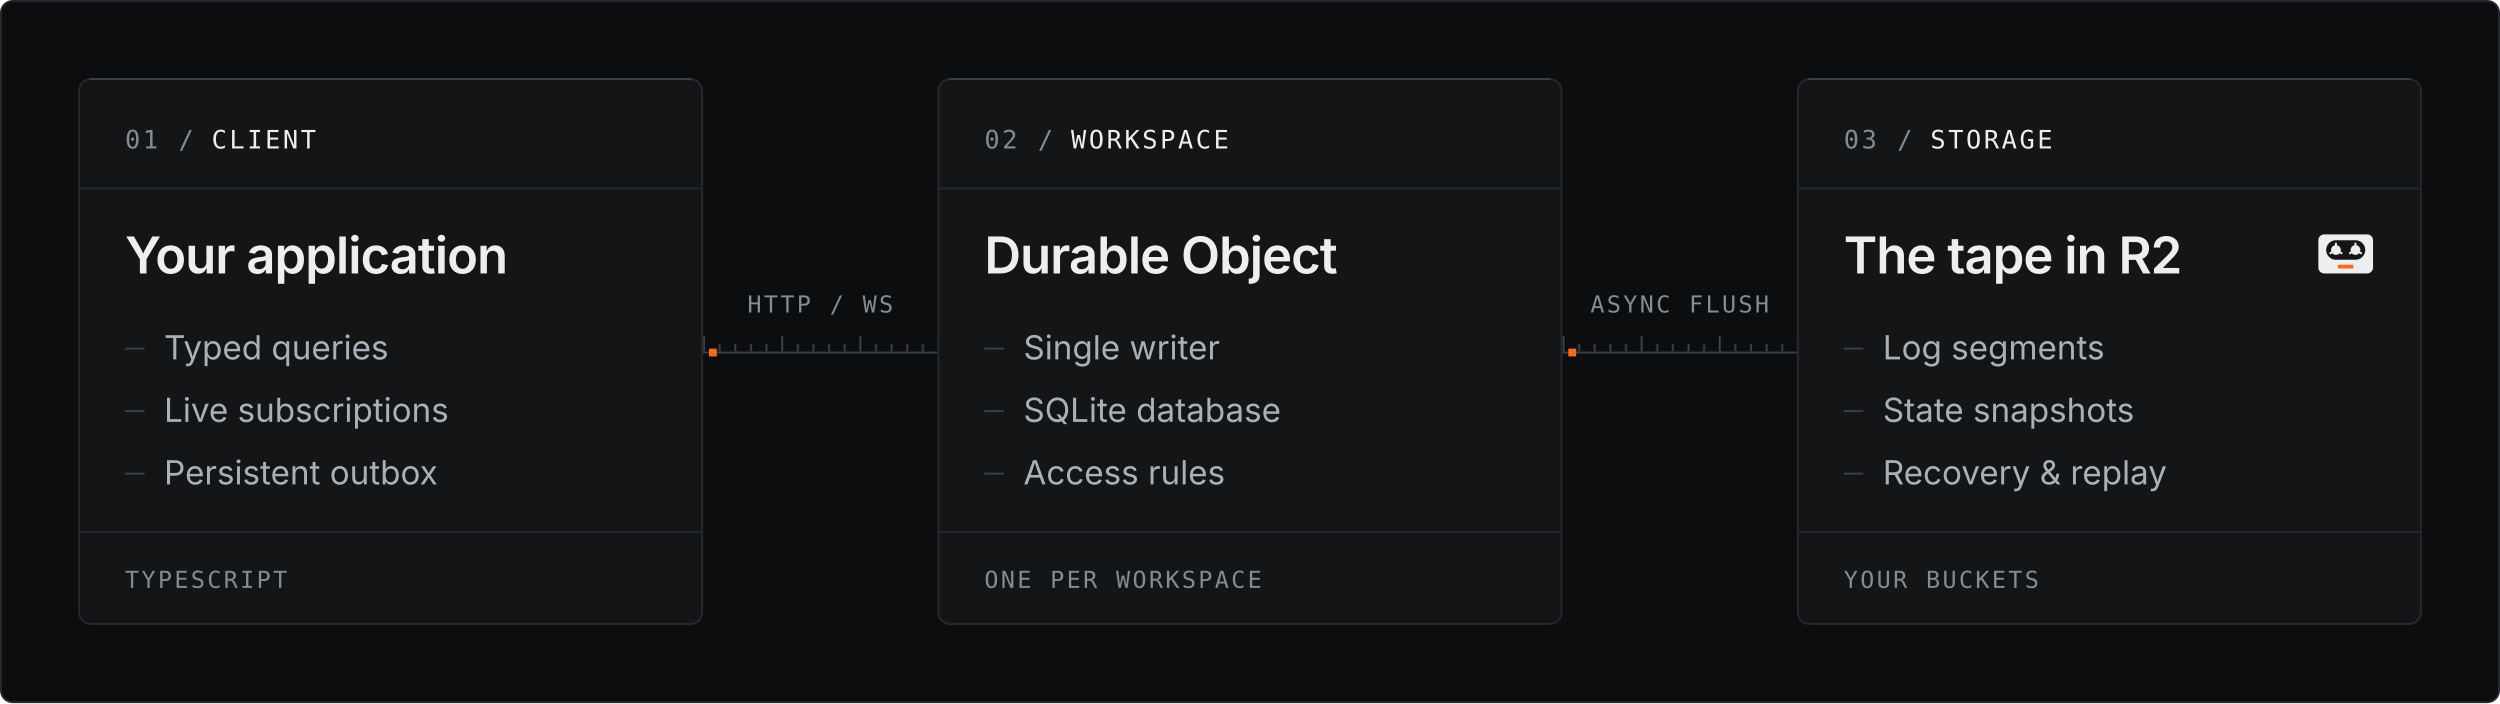
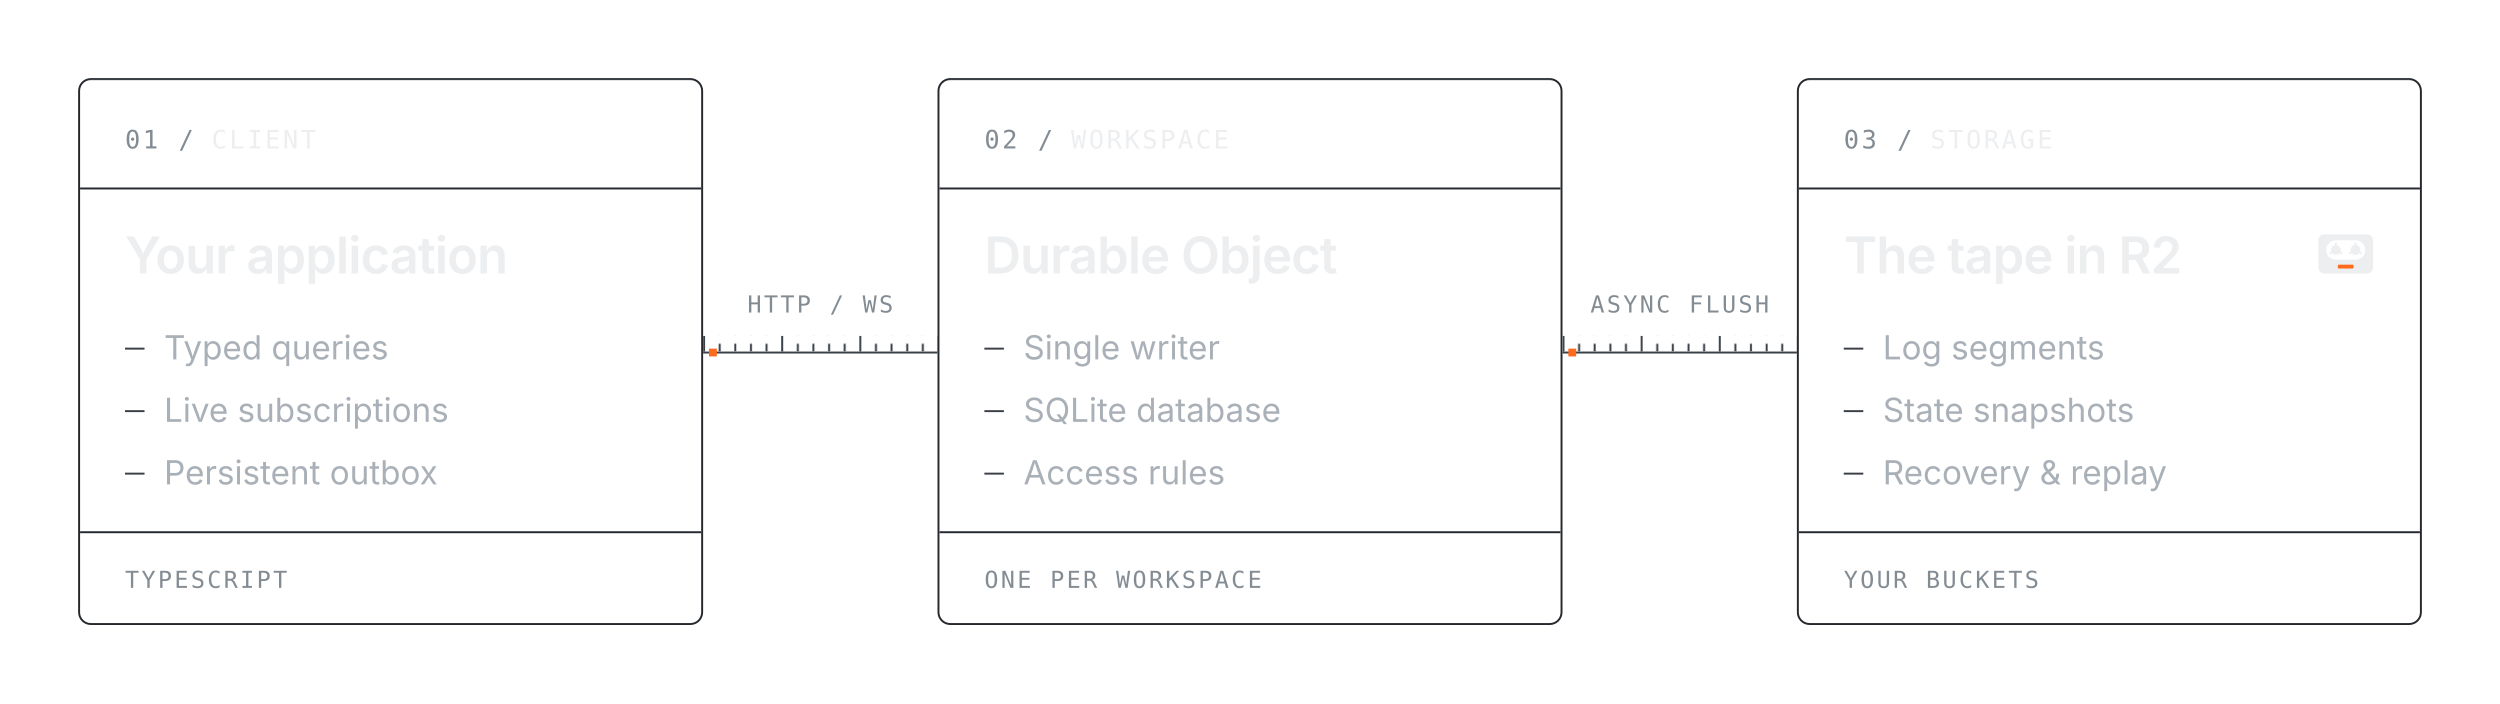
<svg xmlns="http://www.w3.org/2000/svg" viewBox="0 0 1280 360" width="1280" height="360" role="img" aria-labelledby="arch-title arch-desc">
  <style>
    .mono{font-family:ui-monospace, SFMono-Regular, Menlo, Consolas, monospace}
    .sans{font-family:system-ui, -apple-system, 'Segoe UI', sans-serif}
    .pkt-a{animation:ping 4.8s linear infinite}
    .pkt-b{animation:flush 4.8s linear -1.2s infinite}
    @keyframes ping{0%{transform:translateX(0)}45%{transform:translateX(110px)}50%{transform:translateX(110px)}95%{transform:translateX(0)}100%{transform:translateX(0)}}
    @keyframes flush{0%{transform:translateX(0);opacity:0}4%{transform:translateX(0);opacity:1}50%{transform:translateX(110px);opacity:1}52%{transform:translateX(110px);opacity:0}100%{transform:translateX(110px);opacity:0}}
    .top{stroke-dasharray:308;animation:draw 0.9s linear both}
    .top-b{animation-delay:0.2s}
    .top-c{animation-delay:0.4s}
    @keyframes draw{from{stroke-dashoffset:308}to{stroke-dashoffset:0}}
    .lit{animation:lit 4.8s linear infinite}
    .c1a{animation-delay:4.56s}.c1b{animation-delay:4.76s}.c1c{animation-delay:4.96s}
    .c2a{animation-delay:2.16s}.c2b{animation-delay:2.36s}.c2c{animation-delay:2.56s}
    .c3a{animation-delay:1.2s}.c3b{animation-delay:1.4s}.c3c{animation-delay:1.6s}
    @keyframes lit{0%,12%{stroke:#FF6B1A}14%,100%{stroke:#3A4046}}
    .hub{animation:tp-hub 4s linear infinite}
    .hub-a{transform-origin:1196px 128px}
    .hub-b{transform-origin:1206px 128px}
    @keyframes tp-hub{to{transform:rotate(360deg)}}
    @media (prefers-reduced-motion: reduce){*{animation:none!important}}
  </style>
  <defs>
    <pattern id="arch-ticks" x="360" y="172" width="40" height="8" patternUnits="userSpaceOnUse">
      <line x1="0.5" y1="0" x2="0.5" y2="8" stroke="#3A4046" stroke-width="1" />
      <line x1="8.5" y1="4" x2="8.5" y2="8" stroke="#3A4046" stroke-width="1" />
      <line x1="16.5" y1="4" x2="16.5" y2="8" stroke="#3A4046" stroke-width="1" />
      <line x1="24.5" y1="4" x2="24.5" y2="8" stroke="#3A4046" stroke-width="1" />
      <line x1="32.5" y1="4" x2="32.5" y2="8" stroke="#3A4046" stroke-width="1" />
    </pattern>
  </defs>
-   <rect x="0.5" y="0.5" width="1279" height="359" rx="6" fill="#0C0D0E" stroke="#25292D" stroke-width="1" />
-   <rect x="40.5" y="40.5" width="319" height="279" rx="6" fill="#131517" stroke="#25292D" stroke-width="1" />
+   <rect x="40.5" y="40.5" width="319" height="279" rx="6" fill="transparent" stroke="#25292D" stroke-width="1" />
  <text x="64" y="76" class="mono" font-size="13" letter-spacing="1.3" fill="#838B93">01 / <tspan fill="#ECEEF0">CLIENT</tspan>
  </text>
  <line x1="41" y1="96.5" x2="359" y2="96.5" stroke="#25292D" stroke-width="1" />
  <text x="64" y="140" class="sans" font-size="26" font-weight="600" letter-spacing="-0.5" fill="#ECEEF0">Your application</text>
  <g class="sans" font-size="17" fill="#A9B0B7">
    <text x="84" y="184">Typed queries</text>
    <text x="84" y="216">Live subscriptions</text>
    <text x="84" y="248">Persistent outbox</text>
  </g>
  <g stroke="#3A4046" stroke-width="1">
    <line class="lit c1a" x1="64" y1="178.5" x2="74" y2="178.5" />
    <line class="lit c1b" x1="64" y1="210.5" x2="74" y2="210.5" />
    <line class="lit c1c" x1="64" y1="242.5" x2="74" y2="242.5" />
  </g>
  <line class="top" x1="46" y1="40.5" x2="354" y2="40.5" stroke="#3A4046" stroke-width="1" />
  <line x1="41" y1="272.5" x2="359" y2="272.5" stroke="#25292D" stroke-width="1" />
  <text x="64" y="301" class="mono" font-size="12" letter-spacing="1.2" fill="#838B93">TYPESCRIPT</text>
  <text x="420" y="160" text-anchor="middle" class="mono" font-size="12" letter-spacing="1.2" fill="#838B93">HTTP / WS</text>
  <rect x="360" y="172" width="120" height="8" fill="url(#arch-ticks)" />
  <line x1="360" y1="180.5" x2="480" y2="180.5" stroke="#3A4046" stroke-width="1" />
  <rect class="pkt-a" x="363" y="178.5" width="4" height="4" fill="#FF6B1A" />
-   <rect x="480.5" y="40.5" width="319" height="279" rx="6" fill="#131517" stroke="#25292D" stroke-width="1" />
+   <rect x="480.5" y="40.5" width="319" height="279" rx="6" fill="transparent" stroke="#25292D" stroke-width="1" />
  <text x="504" y="76" class="mono" font-size="13" letter-spacing="1.3" fill="#838B93">02 / <tspan fill="#ECEEF0">WORKSPACE</tspan>
  </text>
  <line x1="481" y1="96.5" x2="799" y2="96.5" stroke="#25292D" stroke-width="1" />
  <text x="504" y="140" class="sans" font-size="26" font-weight="600" letter-spacing="-0.5" fill="#ECEEF0">Durable Object</text>
  <g class="sans" font-size="17" fill="#A9B0B7">
    <text x="524" y="184">Single writer</text>
    <text x="524" y="216">SQLite database</text>
    <text x="524" y="248">Access rules</text>
  </g>
  <g stroke="#3A4046" stroke-width="1">
    <line class="lit c2a" x1="504" y1="178.5" x2="514" y2="178.5" />
    <line class="lit c2b" x1="504" y1="210.5" x2="514" y2="210.5" />
    <line class="lit c2c" x1="504" y1="242.5" x2="514" y2="242.5" />
  </g>
  <line class="top top-b" x1="486" y1="40.5" x2="794" y2="40.5" stroke="#3A4046" stroke-width="1" />
  <line x1="481" y1="272.5" x2="799" y2="272.5" stroke="#25292D" stroke-width="1" />
  <text x="504" y="301" class="mono" font-size="12" letter-spacing="1.2" fill="#838B93">ONE PER WORKSPACE</text>
  <text x="860" y="160" text-anchor="middle" class="mono" font-size="12" letter-spacing="1.2" fill="#838B93">ASYNC FLUSH</text>
  <rect x="800" y="172" width="120" height="8" fill="url(#arch-ticks)" />
  <line x1="800" y1="180.5" x2="920" y2="180.5" stroke="#3A4046" stroke-width="1" />
  <rect class="pkt-b" x="803" y="178.5" width="4" height="4" fill="#FF6B1A" />
-   <rect x="920.5" y="40.5" width="319" height="279" rx="6" fill="#131517" stroke="#25292D" stroke-width="1" />
+   <rect x="920.5" y="40.5" width="319" height="279" rx="6" fill="transparent" stroke="#25292D" stroke-width="1" />
  <text x="944" y="76" class="mono" font-size="13" letter-spacing="1.3" fill="#838B93">03 / <tspan fill="#ECEEF0">STORAGE</tspan>
  </text>
  <line x1="921" y1="96.5" x2="1239" y2="96.5" stroke="#25292D" stroke-width="1" />
  <text x="944" y="140" class="sans" font-size="26" font-weight="600" letter-spacing="-0.5" fill="#ECEEF0">The tape in R2</text>
  <path fill="#ECEEF0" fill-rule="evenodd" d="M1190 120H1212A3 3 0 0 1 1215 123V137A3 3 0 0 1 1212 140H1190A3 3 0 0 1 1187 137V123A3 3 0 0 1 1190 120ZM1196 123H1206A5 5 0 0 1 1206 133H1196A5 5 0 0 1 1196 123Z" />
  <g class="hub hub-a" fill="#ECEEF0">
    <circle cx="1196" cy="128" r="2.5" />
    <rect x="1195.5" y="124.25" width="1" height="1.75" />
    <rect x="1195.5" y="124.25" width="1" height="1.75" transform="rotate(120 1196 128)" />
    <rect x="1195.5" y="124.25" width="1" height="1.75" transform="rotate(240 1196 128)" />
  </g>
  <g class="hub hub-b" fill="#ECEEF0">
    <circle cx="1206" cy="128" r="2.5" />
    <rect x="1205.5" y="124.25" width="1" height="1.75" />
    <rect x="1205.5" y="124.25" width="1" height="1.75" transform="rotate(120 1206 128)" />
    <rect x="1205.5" y="124.25" width="1" height="1.75" transform="rotate(240 1206 128)" />
  </g>
  <rect x="1197" y="135.5" width="8" height="2" rx="0.5" fill="#FF6B1A" />
  <g class="sans" font-size="17" fill="#A9B0B7">
    <text x="964" y="184">Log segments</text>
    <text x="964" y="216">State snapshots</text>
    <text x="964" y="248">Recovery &amp; replay</text>
  </g>
  <g stroke="#3A4046" stroke-width="1">
    <line class="lit c3a" x1="944" y1="178.5" x2="954" y2="178.5" />
    <line class="lit c3b" x1="944" y1="210.5" x2="954" y2="210.5" />
    <line class="lit c3c" x1="944" y1="242.5" x2="954" y2="242.5" />
  </g>
  <line class="top top-c" x1="926" y1="40.5" x2="1234" y2="40.5" stroke="#3A4046" stroke-width="1" />
  <line x1="921" y1="272.5" x2="1239" y2="272.5" stroke="#25292D" stroke-width="1" />
  <text x="944" y="301" class="mono" font-size="12" letter-spacing="1.2" fill="#838B93">YOUR BUCKETS</text>
</svg>
